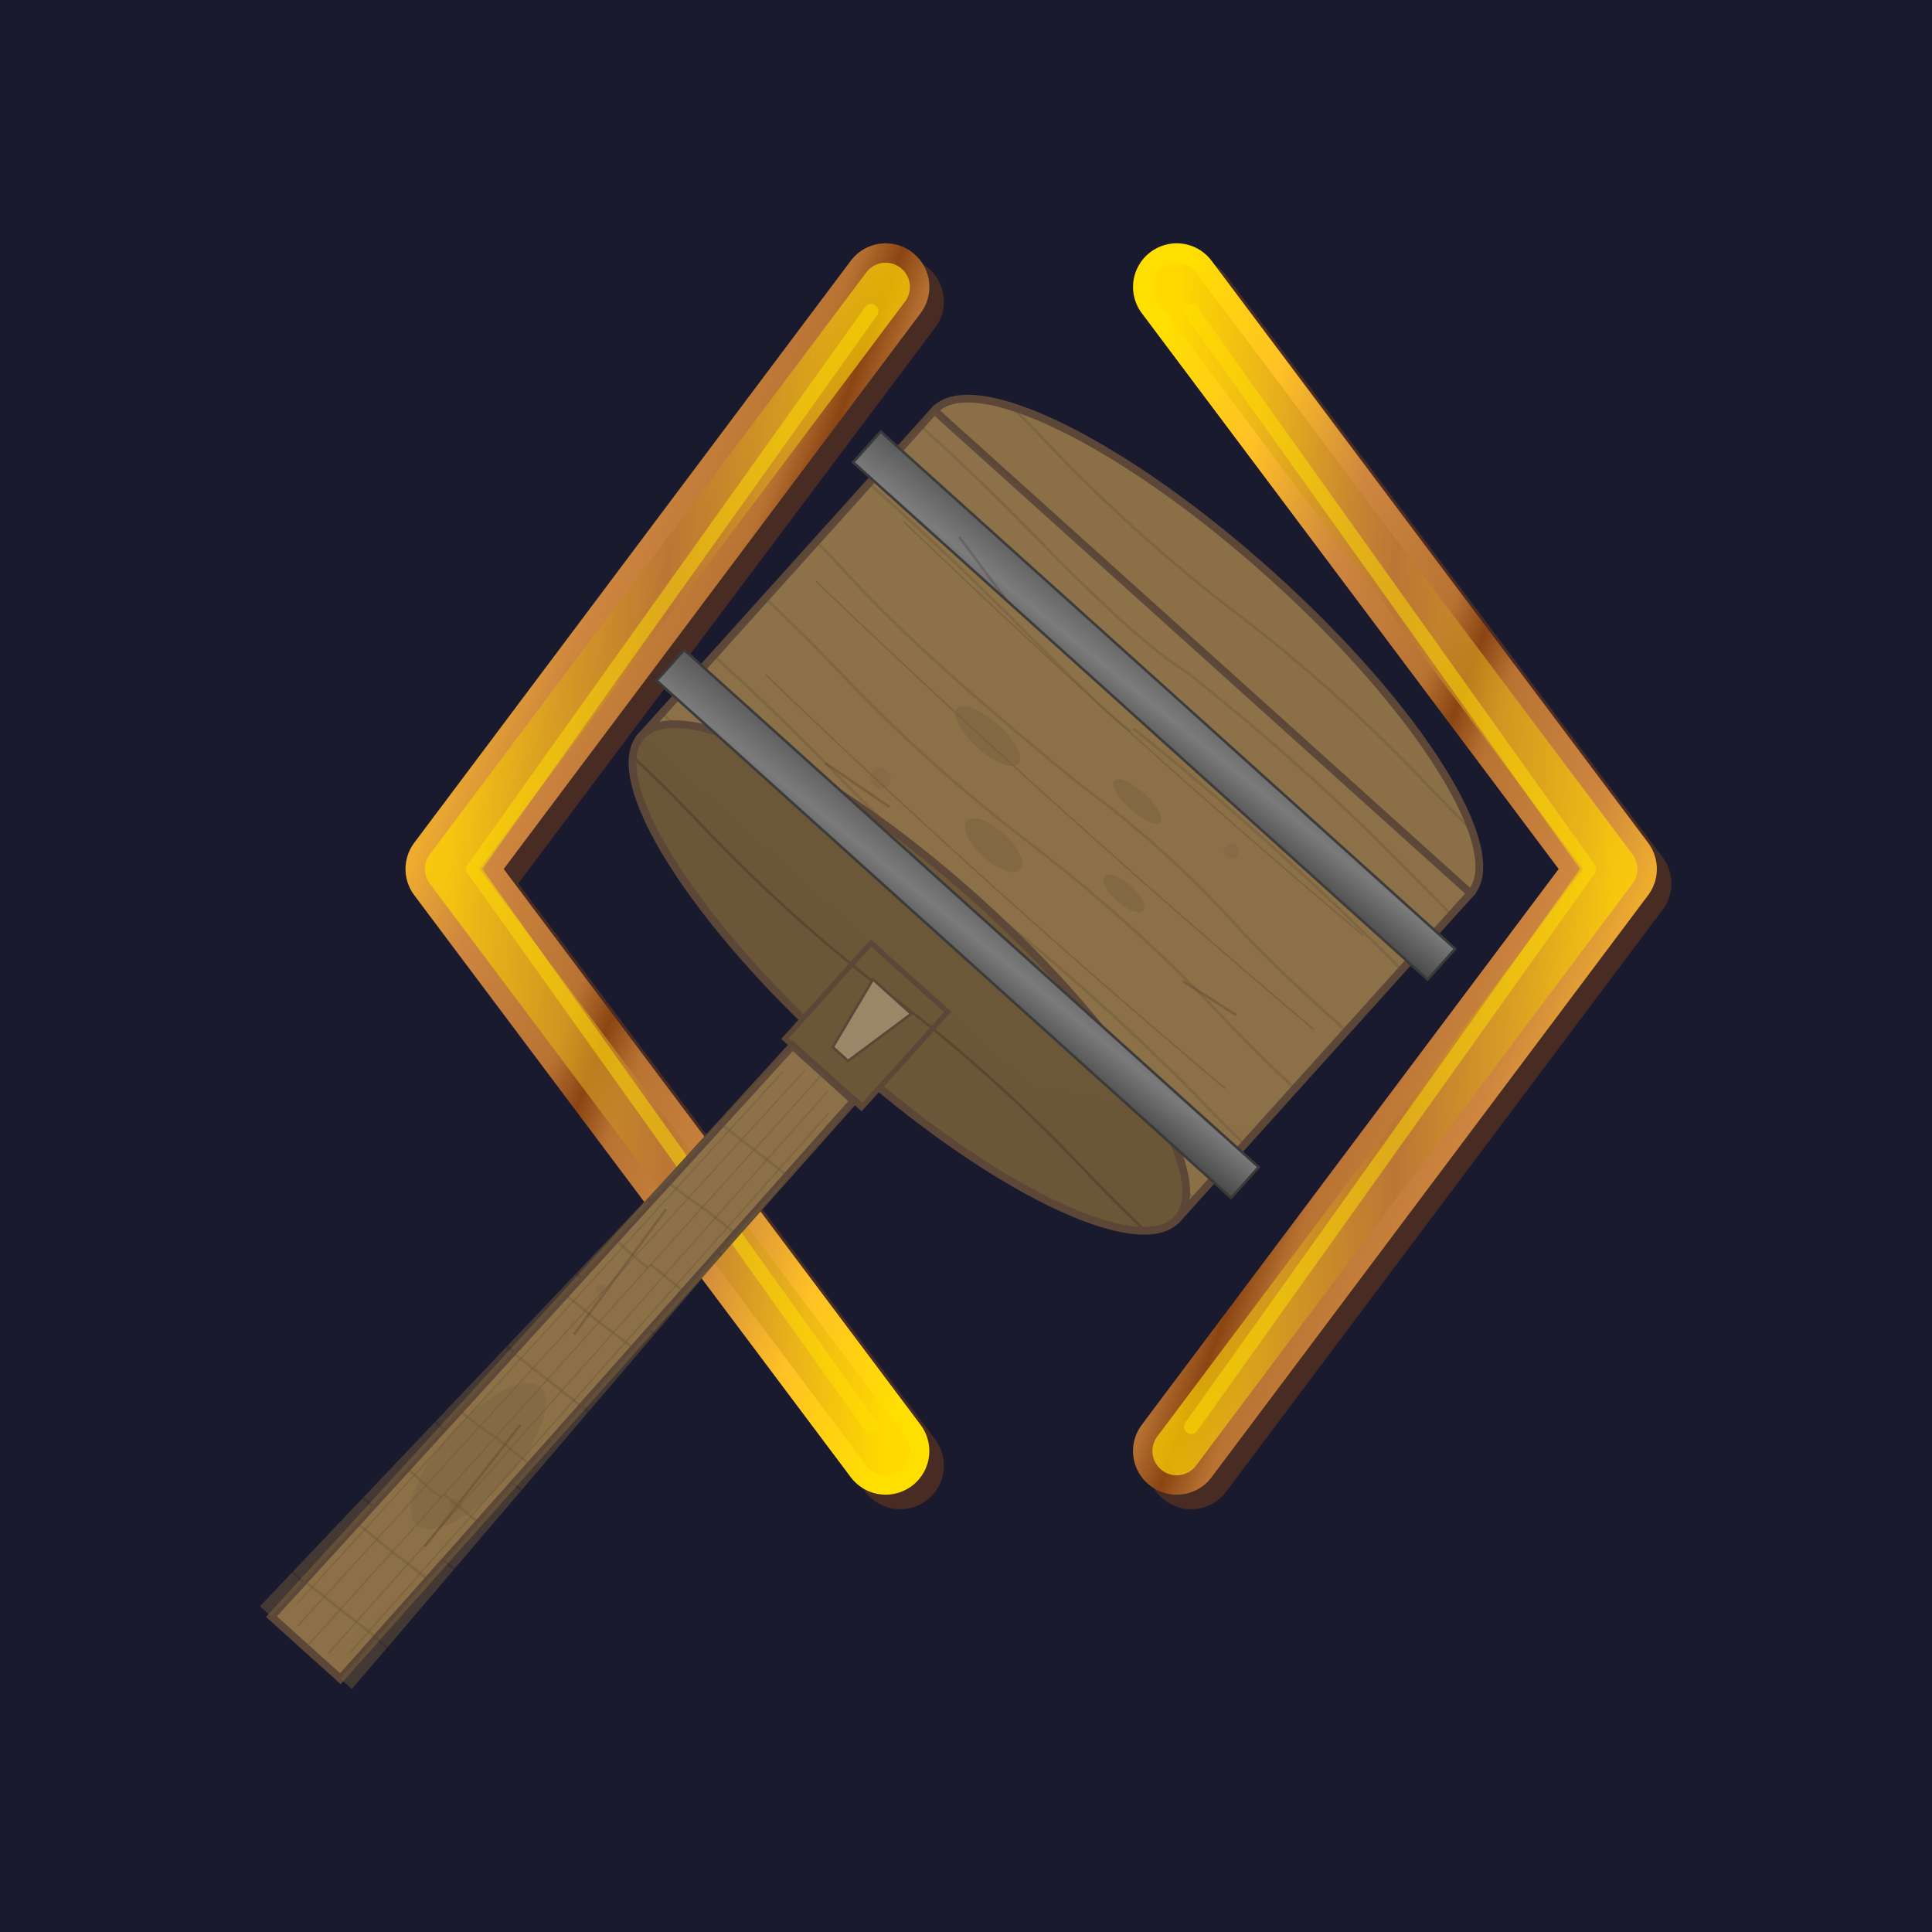
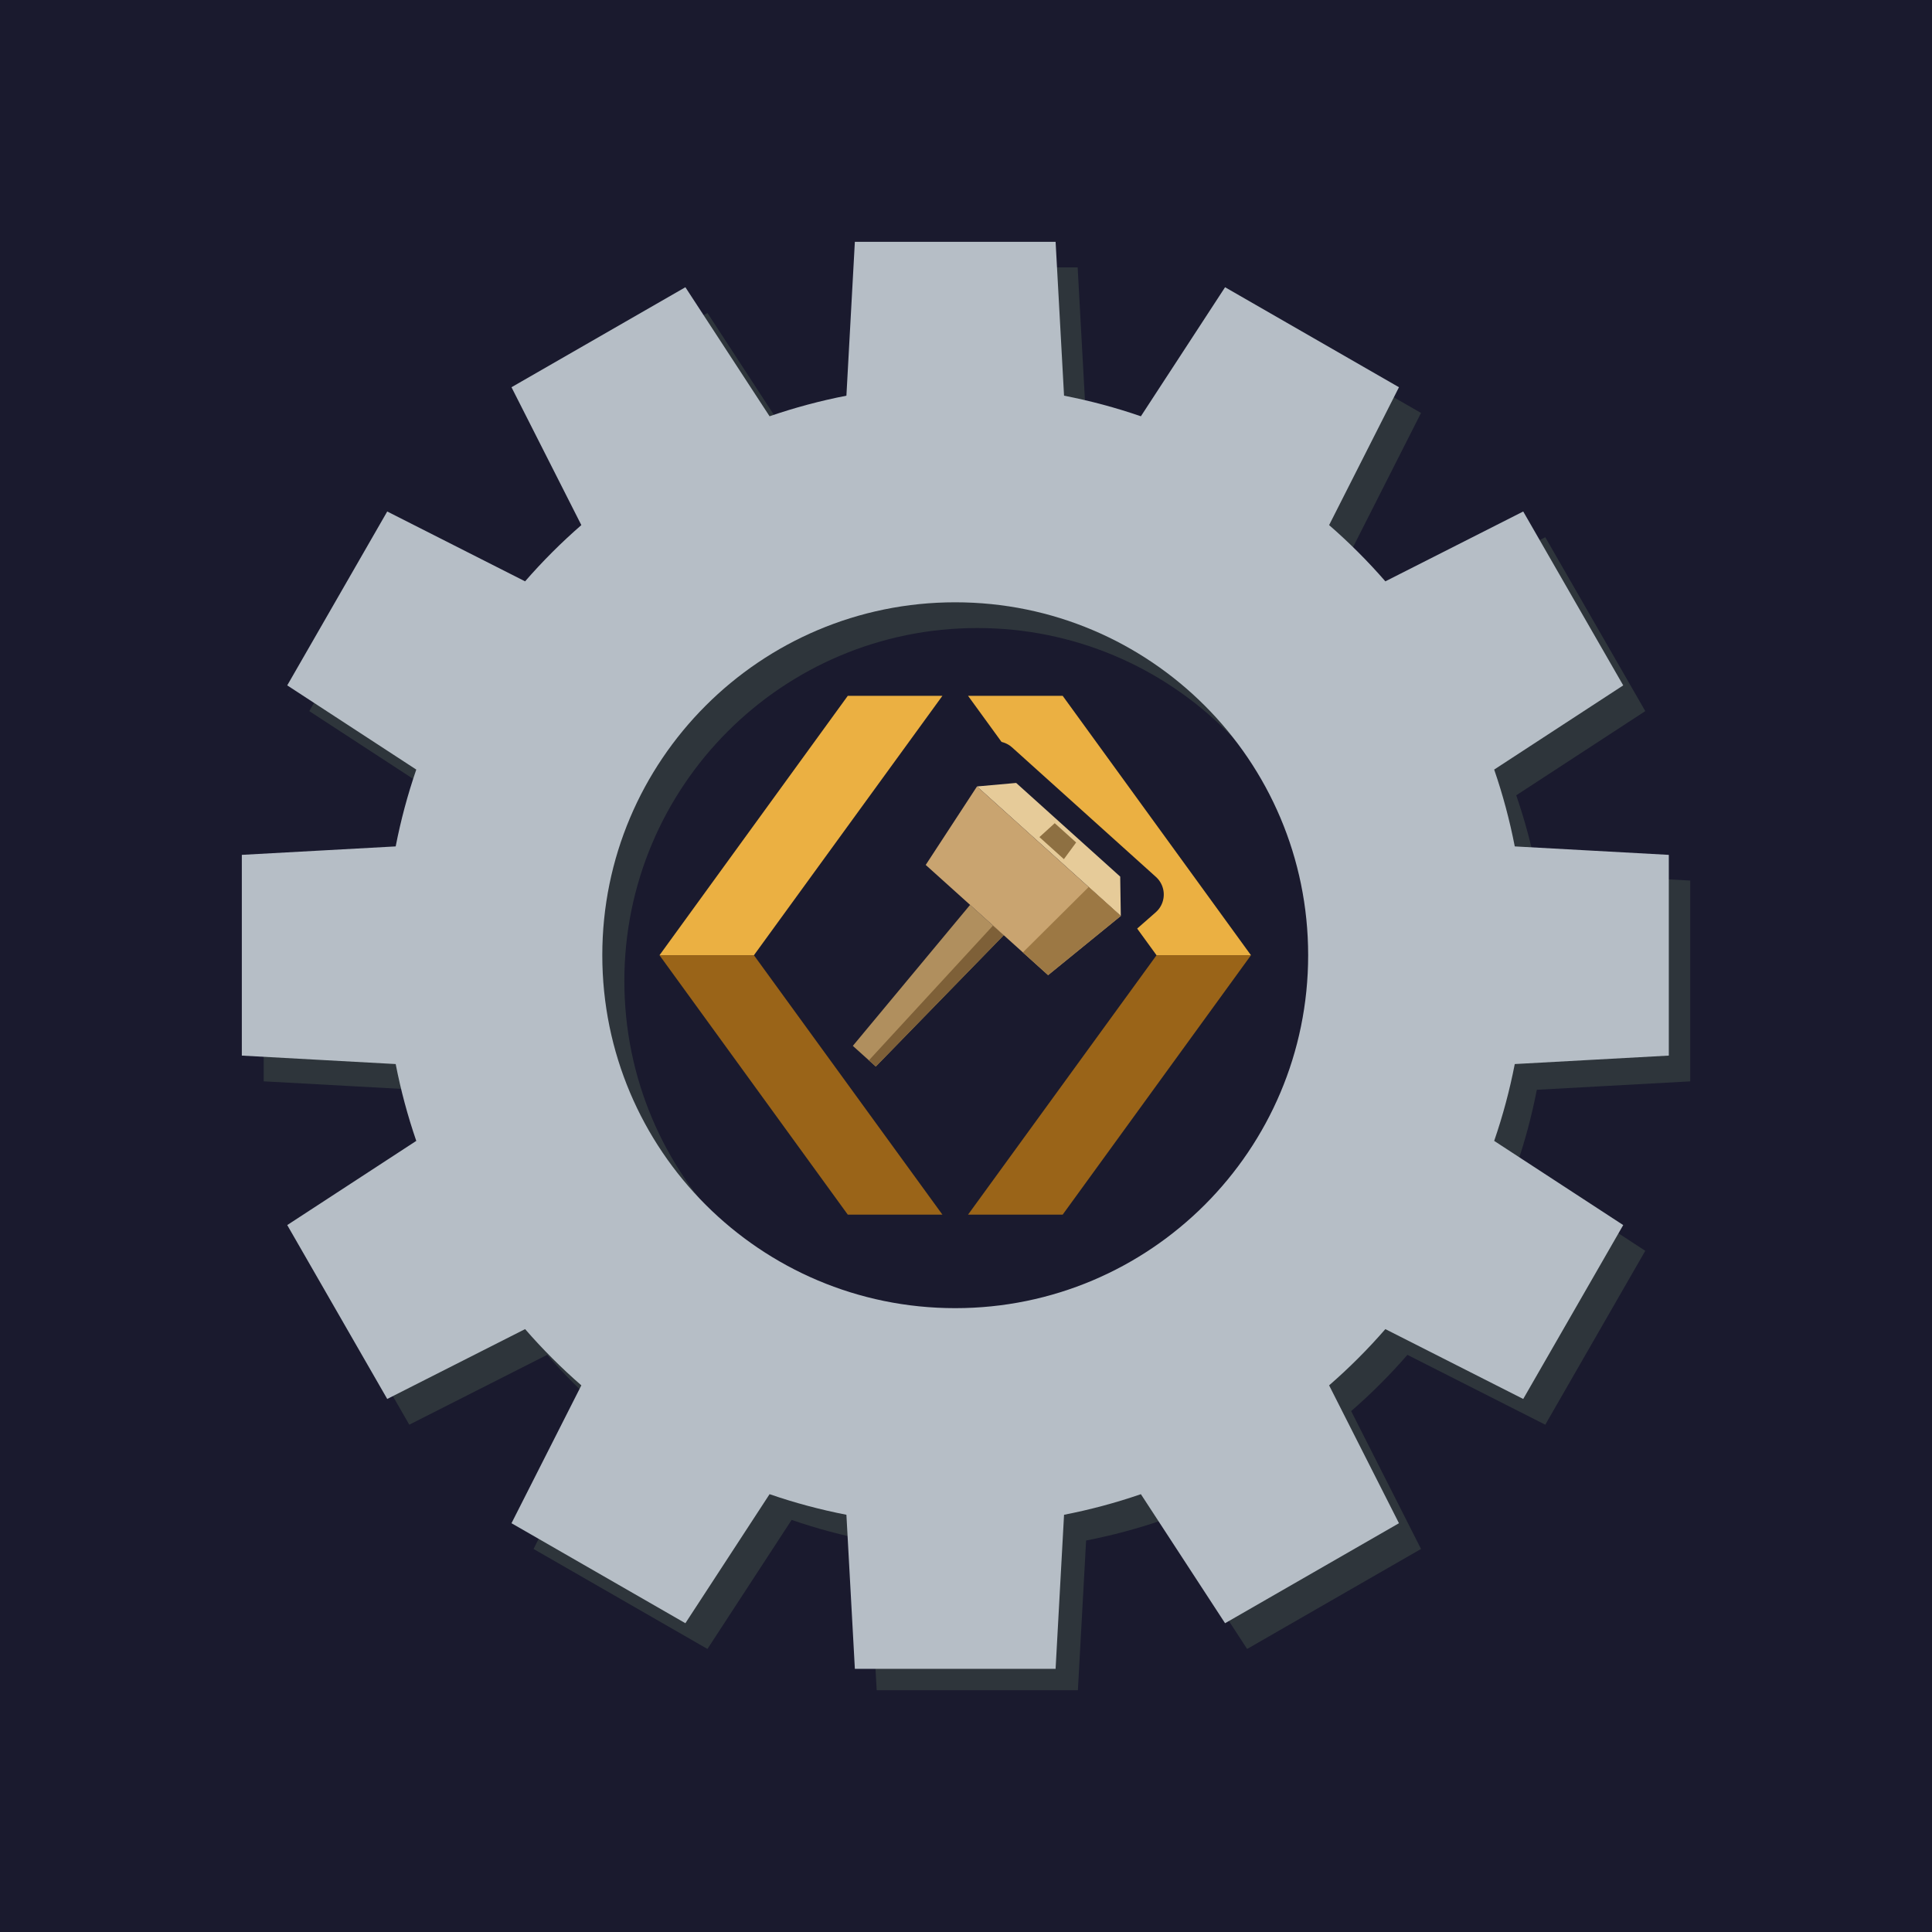
<svg xmlns="http://www.w3.org/2000/svg" width="32" height="32" viewBox="0 0 32 32">
  <rect width="32" height="32" fill="#1a1a2e" />
-   <svg x="4" y="4" width="24" height="24" viewBox="128.5 152.5 233.5 239" preserveAspectRatio="xMidYMid meet">
+   <svg x="4" y="4" width="24" height="24" viewBox="5.86 5.86 394.14 394.14" preserveAspectRatio="xMidYMid meet">
    <defs>
-       <pattern id="oakGrain" x="0" y="0" width="100" height="200" patternUnits="userSpaceOnUse">
-         <rect width="100" height="200" fill="#8B6F47" />
-         <path d="M0,10 Q25,8 50,10 T100,10" stroke="#6B5637" stroke-width="0.5" fill="none" opacity="0.4" />
-         <path d="M0,25 Q30,23 60,25 T100,25" stroke="#6B5637" stroke-width="0.5" fill="none" opacity="0.4" />
-         <path d="M0,40 Q35,38 70,40 T100,40" stroke="#6B5637" stroke-width="0.5" fill="none" opacity="0.4" />
-         <path d="M0,55 Q20,53 40,55 T100,55" stroke="#6B5637" stroke-width="0.5" fill="none" opacity="0.4" />
-         <path d="M0,70 Q25,68 50,70 T100,70" stroke="#6B5637" stroke-width="0.5" fill="none" opacity="0.4" />
-         <path d="M0,85 Q30,83 60,85 T100,85" stroke="#6B5637" stroke-width="0.5" fill="none" opacity="0.4" />
-         <path d="M0,100 Q35,98 70,100 T100,100" stroke="#6B5637" stroke-width="0.5" fill="none" opacity="0.4" />
-         <path d="M0,115 Q20,113 40,115 T100,115" stroke="#6B5637" stroke-width="0.5" fill="none" opacity="0.4" />
-         <path d="M0,130 Q25,128 50,130 T100,130" stroke="#6B5637" stroke-width="0.5" fill="none" opacity="0.4" />
-         <path d="M0,145 Q30,143 60,145 T100,145" stroke="#6B5637" stroke-width="0.5" fill="none" opacity="0.4" />
-         <path d="M0,160 Q35,158 70,160 T100,160" stroke="#6B5637" stroke-width="0.5" fill="none" opacity="0.4" />
-         <path d="M0,175 Q20,173 40,175 T100,175" stroke="#6B5637" stroke-width="0.5" fill="none" opacity="0.4" />
-         <path d="M0,190 Q25,188 50,190 T100,190" stroke="#6B5637" stroke-width="0.5" fill="none" opacity="0.4" />
-       </pattern>
-       <pattern id="oakGrainDark" x="0" y="0" width="100" height="200" patternUnits="userSpaceOnUse">
-         <rect width="100" height="200" fill="#6B5637" />
-         <path d="M0,10 Q25,8 50,10 T100,10" stroke="#4B3627" stroke-width="0.5" fill="none" opacity="0.5" />
-         <path d="M0,30 Q30,28 60,30 T100,30" stroke="#4B3627" stroke-width="0.5" fill="none" opacity="0.5" />
-         <path d="M0,50 Q35,48 70,50 T100,50" stroke="#4B3627" stroke-width="0.5" fill="none" opacity="0.5" />
-         <path d="M0,70 Q20,68 40,70 T100,70" stroke="#4B3627" stroke-width="0.5" fill="none" opacity="0.5" />
-         <path d="M0,90 Q25,88 50,90 T100,90" stroke="#4B3627" stroke-width="0.5" fill="none" opacity="0.5" />
-         <path d="M0,110 Q30,108 60,110 T100,110" stroke="#4B3627" stroke-width="0.5" fill="none" opacity="0.5" />
-         <path d="M0,130 Q35,128 70,130 T100,130" stroke="#4B3627" stroke-width="0.5" fill="none" opacity="0.5" />
-         <path d="M0,150 Q20,148 40,150 T100,150" stroke="#4B3627" stroke-width="0.5" fill="none" opacity="0.5" />
-         <path d="M0,170 Q25,168 50,170 T100,170" stroke="#4B3627" stroke-width="0.5" fill="none" opacity="0.5" />
-         <path d="M0,190 Q30,188 60,190 T100,190" stroke="#4B3627" stroke-width="0.5" fill="none" opacity="0.5" />
-       </pattern>
-       <linearGradient id="ironGradient" x1="0%" y1="0%" x2="100%" y2="100%">
-         <stop offset="0%" style="stop-color:#5A5A5A;stop-opacity:1" />
-         <stop offset="50%" style="stop-color:#7A7A7A;stop-opacity:1" />
-         <stop offset="100%" style="stop-color:#4A4A4A;stop-opacity:1" />
-       </linearGradient>
-       <linearGradient id="oilSheen" x1="0%" y1="0%" x2="100%" y2="100%">
-         <stop offset="0%" style="stop-color:#FFFFFF;stop-opacity:0.1" />
-         <stop offset="50%" style="stop-color:#FFFFFF;stop-opacity:0.05" />
-         <stop offset="100%" style="stop-color:#FFFFFF;stop-opacity:0" />
-       </linearGradient>
-       <linearGradient id="metalGradient" x1="0%" y1="0%" x2="100%" y2="100%">
-         <stop offset="0%" style="stop-color:#FFDF00;stop-opacity:1" />
-         <stop offset="15%" style="stop-color:#FFC125;stop-opacity:1" />
-         <stop offset="30%" style="stop-color:#CD853F;stop-opacity:1" />
-         <stop offset="45%" style="stop-color:#B87333;stop-opacity:1" />
-         <stop offset="50%" style="stop-color:#8B4513;stop-opacity:1" />
-         <stop offset="55%" style="stop-color:#B87333;stop-opacity:1" />
-         <stop offset="70%" style="stop-color:#CD853F;stop-opacity:1" />
-         <stop offset="85%" style="stop-color:#FFC125;stop-opacity:1" />
-         <stop offset="100%" style="stop-color:#FFDF00;stop-opacity:1" />
-       </linearGradient>
-       <linearGradient id="bracketGradient" x1="0%" y1="0%" x2="100%" y2="0%">
-         <stop offset="0%" style="stop-color:#FFD700;stop-opacity:1" />
-         <stop offset="50%" style="stop-color:#B87333;stop-opacity:1" />
-         <stop offset="100%" style="stop-color:#FFD700;stop-opacity:1" />
-       </linearGradient>
+       <path id="gear-body" fill-rule="evenodd" d="M170.4,47.8 L172.7,5.9 L227.3,5.9 L229.6,47.8 A155,155 0 0 1 250.5,53.4L250.5,53.4 L273.4,18.3 L320.7,45.5 L301.7,83 A155,155 0 0 1 317,98.3L317,98.3 L354.5,79.3 L381.7,126.6 L346.6,149.5 A155,155 0 0 1 352.2,170.4L352.2,170.4 L394.1,172.7 L394.1,227.3 L352.2,229.6 A155,155 0 0 1 346.6,250.5L346.6,250.5 L381.7,273.4 L354.5,320.7 L317,301.7 A155,155 0 0 1 301.7,317L301.7,317 L320.7,354.5 L273.4,381.7 L250.5,346.6 A155,155 0 0 1 229.6,352.2L229.6,352.2 L227.3,394.1 L172.7,394.1 L170.4,352.2 A155,155 0 0 1 149.5,346.6L149.5,346.6 L126.6,381.7 L79.3,354.5 L98.3,317 A155,155 0 0 1 83,301.7L83,301.7 L45.5,320.7 L18.3,273.4 L53.4,250.5 A155,155 0 0 1 47.8,229.6L47.8,229.6 L5.9,227.3 L5.9,172.7 L47.8,170.4 A155,155 0 0 1 53.4,149.5L53.4,149.5 L18.3,126.6 L45.5,79.3 L83,98.3 A155,155 0 0 1 98.3,83L98.3,83 L79.3,45.5 L126.6,18.3 L149.5,53.4 A155,155 0 0 1 170.4,47.8 Z M200,104 A96,96 0 1 1 200,296 A96,96 0 1 1 200,104 Z" />
+       <g id="tags">
+         <path fill="#EBB042" d="M143.8,64.3 L45.3,200 L94.7,200 L193.3,64.3 Z" />
+         <path fill="#9A6418" d="M45.3,200 L143.8,335.7 L193.3,335.7 L94.7,200 Z" />
+         <path fill="#EBB042" d="M256.2,64.3 L354.7,200 L305.3,200 L206.7,64.3 Z" />
+         <path fill="#9A6418" d="M354.7,200 L256.2,335.7 L206.7,335.7 L305.3,200 Z" />
+       </g>
+       <g id="mallet">
+         <g transform="rotate(42 200 200)">
+           <path fill="#B08F5E" d="M178,154 L222,154 L215,332 L185,332 Z" />
+           <path fill="#7E6038" d="M208,154 L222,154 L215,332 L206,332 Z" />
+           <path fill="#E6CB99" d="M106,64 L132,36 L268,36 L294,64 Z" />
+           <path fill="#8E7042" d="M186,40 L214,40 L216,60 L184,60 Z" />
+           <path fill="#C9A470" d="M106,64 L294,64 L280,154 L120,154 Z" />
+           <path fill="#9C7844" d="M252,64 L294,64 L280,154 L247,154 Z" />
+         </g>
+       </g>
+       <mask id="cut-lockup">
+         <rect width="400" height="400" fill="#fff" />
+         <g transform="translate(200 200) scale(.28) translate(-200 -200)" stroke="#000" stroke-width="46" stroke-linejoin="round" fill="#000">
+           <path transform="rotate(42 200 200)" d="M178,154 L222,154 L215,332 L185,332 Z" />
+           <path transform="rotate(42 200 200)" d="M106,36 L294,36 L280,154 L120,154 Z" />
+         </g>
+       </mask>
    </defs>
-     <g transform="translate(256, 256) scale(0.8)">
-       <g transform="translate(-75, 0)">
-         <path d="M 45 -120 L -45 0 L 45 120" stroke="#8B4513" stroke-width="18" fill="none" stroke-linecap="round" stroke-linejoin="round" opacity="0.4" transform="translate(3, 3)" />
-         <path d="M 45 -120 L -45 0 L 45 120" stroke="url(#metalGradient)" stroke-width="18" fill="none" stroke-linecap="round" stroke-linejoin="round" />
-         <path d="M 45 -120 L -45 0 L 45 120" stroke="url(#bracketGradient)" stroke-width="10" fill="none" stroke-linecap="round" stroke-linejoin="round" opacity="0.7" />
-         <path d="M 42 -115 L -40 0 L 42 115" stroke="#FFDF00" stroke-width="3" fill="none" stroke-linecap="round" stroke-linejoin="round" opacity="0.5" />
-       </g>
-       <g transform="translate(75, 0)">
-         <path d="M -45 -120 L 45 0 L -45 120" stroke="#8B4513" stroke-width="18" fill="none" stroke-linecap="round" stroke-linejoin="round" opacity="0.4" transform="translate(3, 3)" />
-         <path d="M -45 -120 L 45 0 L -45 120" stroke="url(#metalGradient)" stroke-width="18" fill="none" stroke-linecap="round" stroke-linejoin="round" />
-         <path d="M -45 -120 L 45 0 L -45 120" stroke="url(#bracketGradient)" stroke-width="10" fill="none" stroke-linecap="round" stroke-linejoin="round" opacity="0.7" />
-         <path d="M -42 -115 L 40 0 L -42 115" stroke="#FFDF00" stroke-width="3" fill="none" stroke-linecap="round" stroke-linejoin="round" opacity="0.5" />
+     <g mask="url(#cut-lockup)">
+       <use href="#gear-body" transform="translate(6,7)" fill="#2E353B" />
+       <use href="#gear-body" fill="#B6BEC6" />
+       <g transform="translate(200 200) scale(.52) translate(-200 -200)">
+         <use href="#tags" />
      </g>
    </g>
-     <g transform="translate(216, 296) rotate(42) scale(0.85)">
-       <g id="malletHead">
-         <ellipse cx="0" cy="-120" rx="70" ry="20" fill="url(#oakGrain)" stroke="#5B4637" stroke-width="1.5" />
-         <rect x="-70" y="-120" width="140" height="85" fill="url(#oakGrain)" stroke="#5B4637" stroke-width="1.5" />
-         <ellipse cx="0" cy="-35" rx="70" ry="20" fill="url(#oakGrainDark)" stroke="#5B4637" stroke-width="1.5" />
-         <rect x="-75" y="-110" width="150" height="8" fill="url(#ironGradient)" stroke="#3A3A3A" stroke-width="0.5" />
-         <rect x="-75" y="-53" width="150" height="8" fill="url(#ironGradient)" stroke="#3A3A3A" stroke-width="0.5" />
-         <ellipse cx="-20" cy="-80" rx="8" ry="3" fill="#6B5637" opacity="0.3" />
-         <ellipse cx="10" cy="-90" rx="6" ry="2" fill="#6B5637" opacity="0.3" />
-         <ellipse cx="-5" cy="-65" rx="7" ry="3" fill="#6B5637" opacity="0.3" />
-         <ellipse cx="20" cy="-75" rx="5" ry="2" fill="#6B5637" opacity="0.3" />
-         <path d="M-60,-100 Q0,-98 60,-100" stroke="#6B5637" stroke-width="0.3" fill="none" opacity="0.5" />
-         <path d="M-65,-80 Q0,-78 65,-80" stroke="#6B5637" stroke-width="0.3" fill="none" opacity="0.5" />
-         <path d="M-60,-60 Q0,-58 60,-60" stroke="#6B5637" stroke-width="0.3" fill="none" opacity="0.5" />
-       </g>
-       <g id="handle">
-         <rect x="-10" y="-35" width="20" height="25" fill="url(#oakGrainDark)" stroke="#5B4637" stroke-width="1" />
-         <path d="M-8,-10 L-9,140 L9,140 L8,-10 Z" fill="url(#oakGrain)" stroke="#5B4637" stroke-width="1.5" />
-         <path d="M-8,-10 Q-10,65 -12,140 L-9,140 Z" fill="url(#oakGrainDark)" opacity="0.5" />
-         <path d="M8,-10 Q10,65 12,140 L9,140 Z" fill="url(#oakGrainDark)" opacity="0.5" />
-         <ellipse cx="0" cy="90" rx="7" ry="18" fill="#6B5637" opacity="0.2" />
-         <line x1="-6" y1="-5" x2="-7" y2="135" stroke="#6B5637" stroke-width="0.3" opacity="0.4" />
-         <line x1="-3" y1="-8" x2="-4" y2="138" stroke="#6B5637" stroke-width="0.3" opacity="0.4" />
-         <line x1="0" y1="-10" x2="0" y2="140" stroke="#6B5637" stroke-width="0.3" opacity="0.4" />
-         <line x1="3" y1="-8" x2="4" y2="138" stroke="#6B5637" stroke-width="0.3" opacity="0.4" />
-         <line x1="6" y1="-5" x2="7" y2="135" stroke="#6B5637" stroke-width="0.3" opacity="0.4" />
-         <path d="M-5,-30 L-2,-15 L2,-15 L5,-30 Z" fill="#9B8667" stroke="#5B4637" stroke-width="0.5" />
-       </g>
-       <g id="aging" opacity="0.3">
-         <line x1="-50" y1="-105" x2="-35" y2="-102" stroke="#4B3627" stroke-width="0.5" />
-         <line x1="40" y1="-70" x2="52" y2="-72" stroke="#4B3627" stroke-width="0.5" />
-         <line x1="-40" y1="-55" x2="-25" y2="-57" stroke="#4B3627" stroke-width="0.5" />
-         <line x1="-5" y1="30" x2="-2" y2="60" stroke="#4B3627" stroke-width="0.5" />
-         <line x1="2" y1="80" x2="4" y2="110" stroke="#4B3627" stroke-width="0.5" />
-         <circle cx="-30" cy="-60" r="2" fill="#5B4637" opacity="0.4" />
-         <circle cx="30" cy="-95" r="1.5" fill="#5B4637" opacity="0.4" />
-         <circle cx="-4" cy="50" r="1" fill="#5B4637" opacity="0.4" />
-         <circle cx="3" cy="100" r="1.2" fill="#5B4637" opacity="0.4" />
-       </g>
-       <g id="sheen" opacity="0.15">
-         <rect x="-70" y="-120" width="140" height="85" fill="url(#oilSheen)" />
-         <path d="M-8,-10 L-9,140 L9,140 L8,-10 Z" fill="url(#oilSheen)" />
-       </g>
+     <g transform="translate(200 200) scale(.28) translate(-200 -200)">
+       <use href="#mallet" />
    </g>
  </svg>
</svg>
